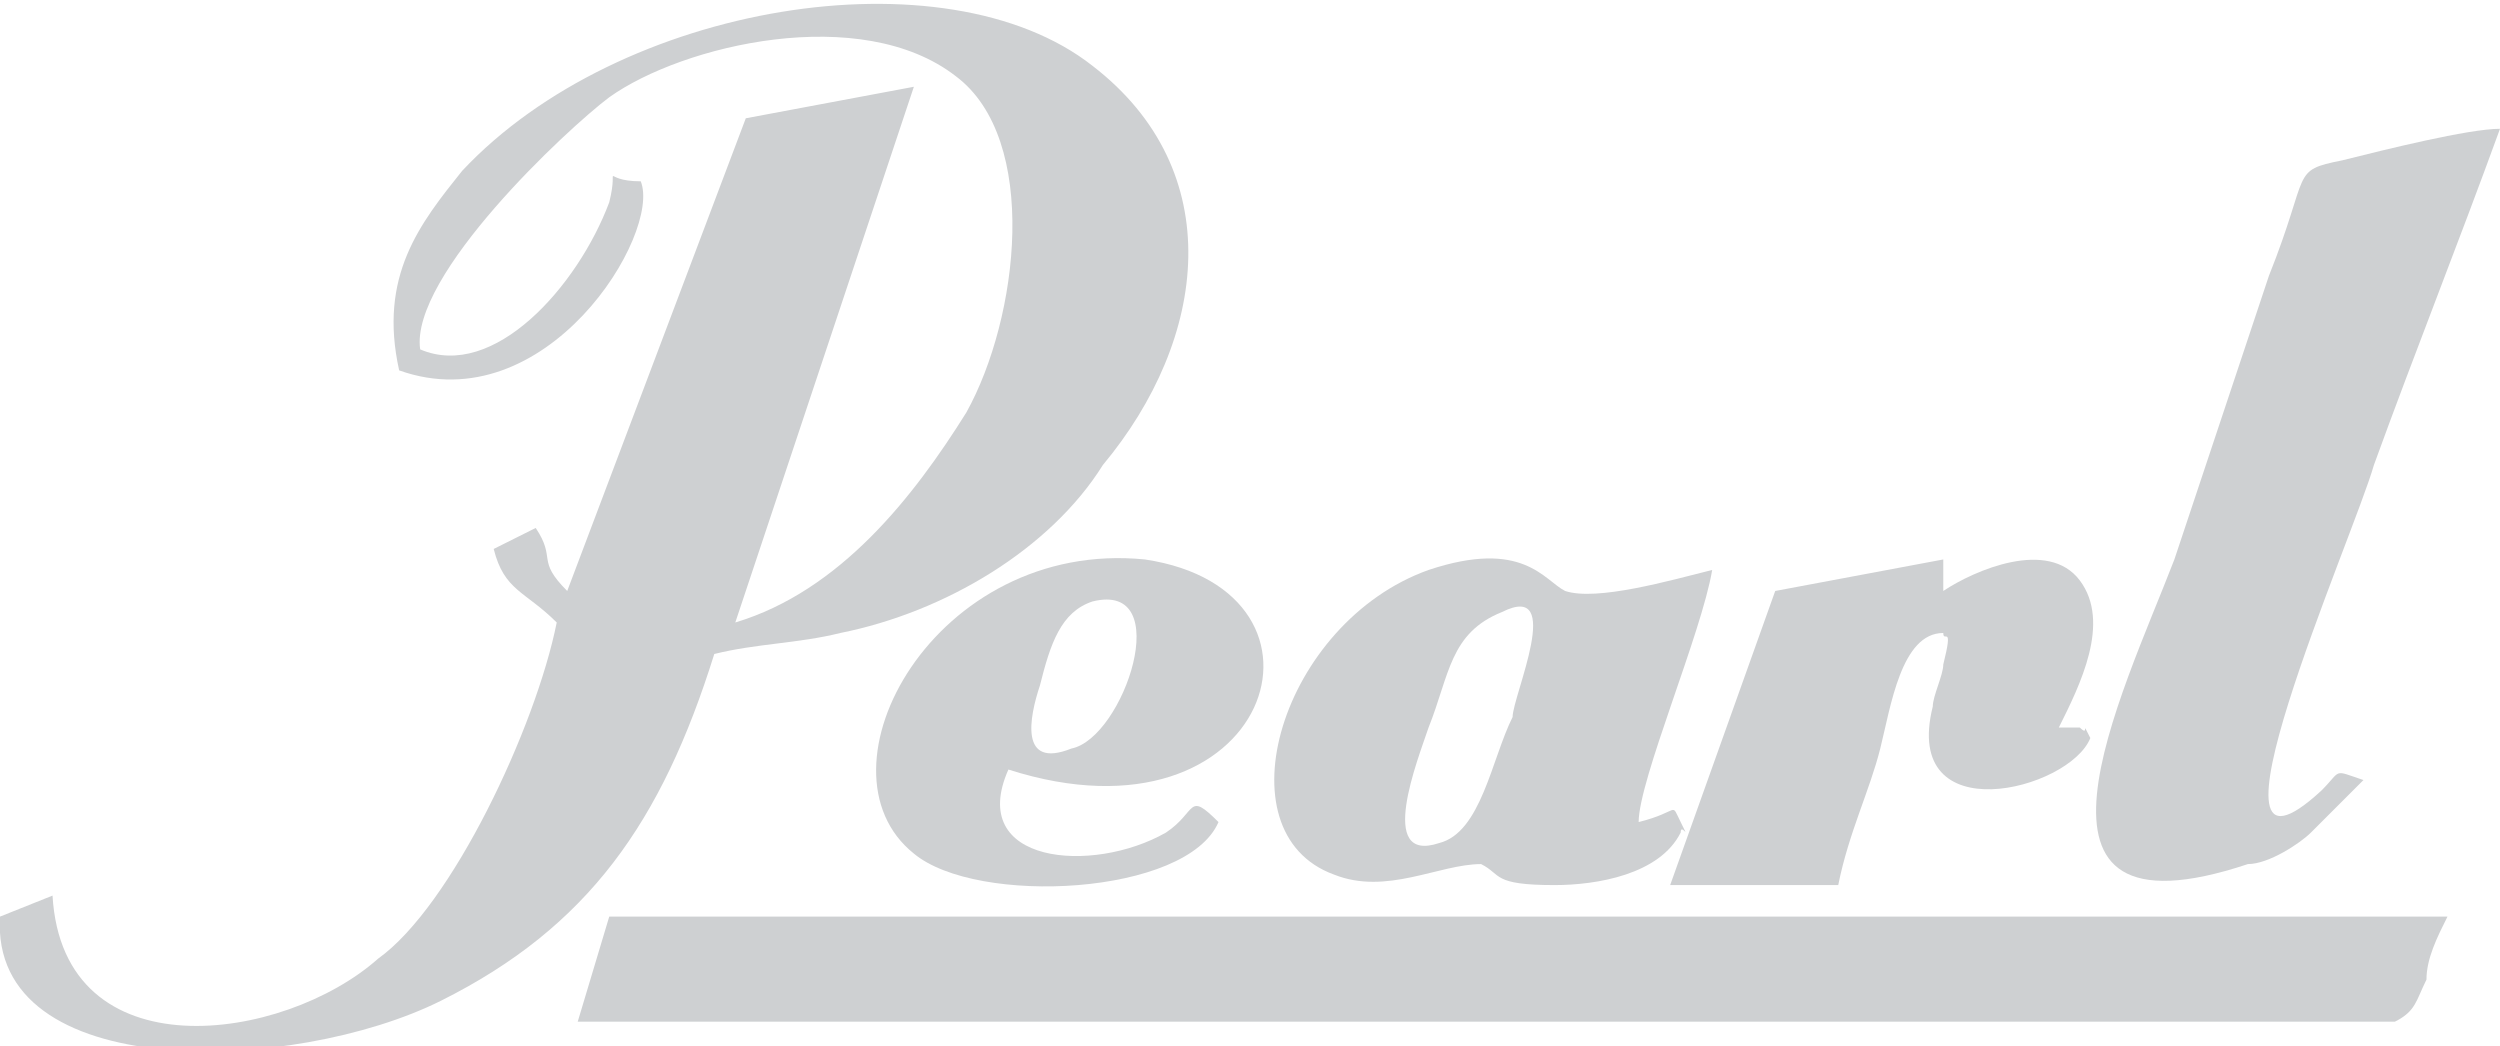
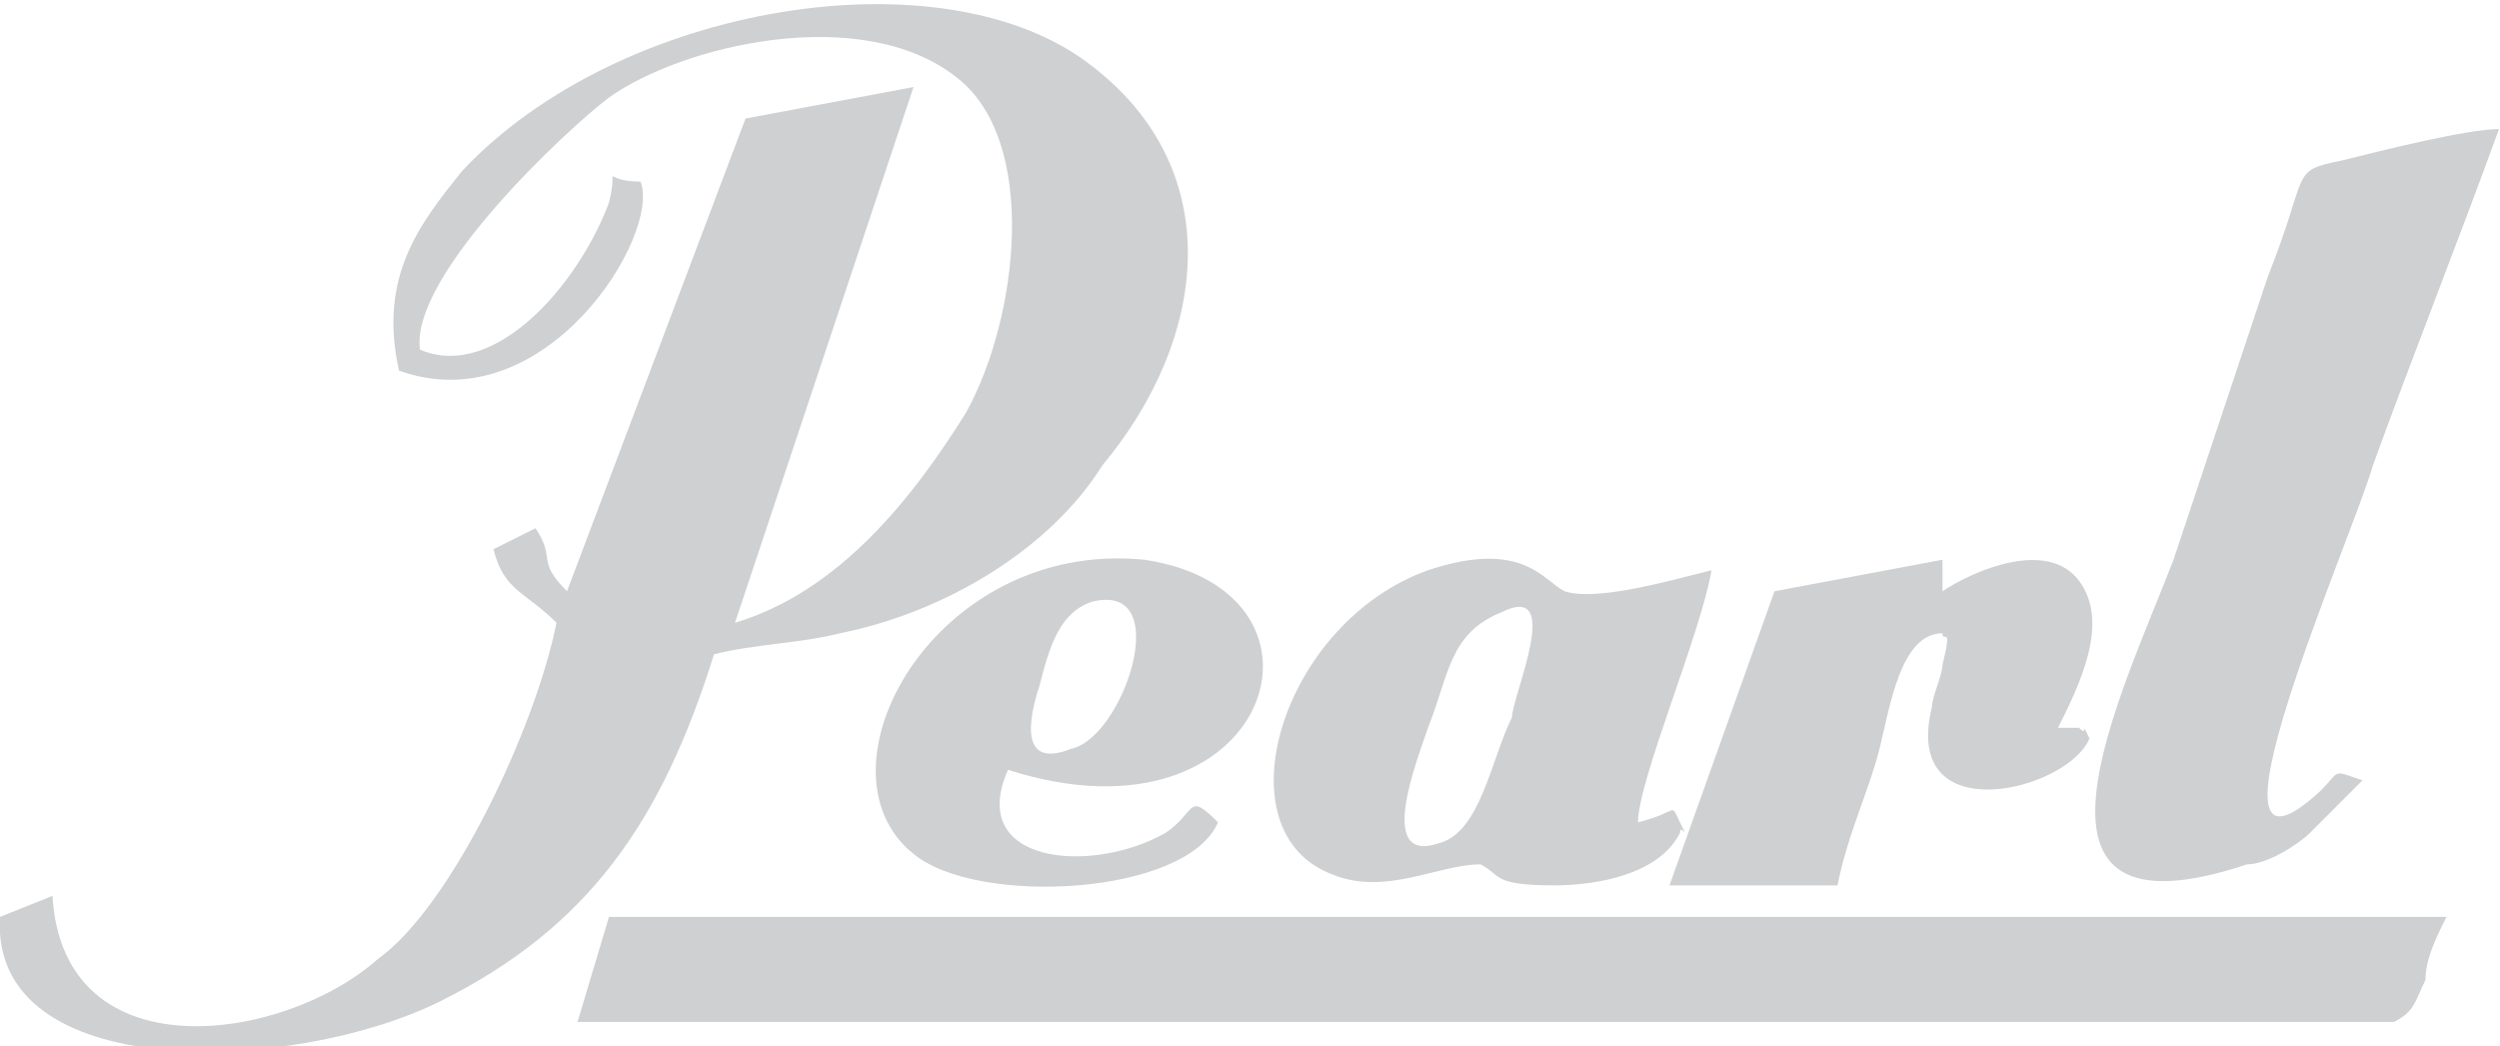
- <svg xmlns="http://www.w3.org/2000/svg" xml:space="preserve" width="0.727in" height="0.304in" version="1.1" style="shape-rendering:geometricPrecision; text-rendering:geometricPrecision; image-rendering:optimizeQuality; fill-rule:evenodd; clip-rule:evenodd" viewBox="0 0 238 99">
+ <svg xmlns="http://www.w3.org/2000/svg" width="69.774" height="29.192" version="1.1" xml:space="preserve" style="shape-rendering:geometricPrecision;text-rendering:geometricPrecision;image-rendering:optimizeQuality;fill-rule:evenodd;clip-rule:evenodd" viewBox="0 0 238 99">
  <defs>
-     <style type="text/css">
-    
-     .fil0 {fill:#CED0D2}
-    
-   </style>
+     <style type="text/css">.fil0{fill:#ced0d2}</style>
  </defs>
  <g id="Layer_x0020_1">
    <g id="_2179896167168">
-       <path class="fil0" d="M40 33c-1,-7 14,-21 18,-24 7,-5 24,-9 33,-2 8,6 6,23 1,32 -5,8 -12,17 -22,20l17 -51 -16 3 -17 45c-3,-3 -1,-3 -3,-6l-4 2c1,4 3,4 6,7 -2,10 -10,27 -17,32 -9,8 -30,11 -31,-6l-5 2c-1,16 28,15 42,8 14,-7 21,-17 26,-33 4,-1 8,-1 12,-2 10,-2 20,-8 25,-16 10,-12 12,-28 -1,-38 -14,-11 -45,-6 -60,10 -4,5 -8,10 -6,19 14,5 25,-13 23,-18 -4,0 -2,-2 -3,2 -3,8 -11,17 -18,14z" />
-       <path class="fil0" d="M55 97l173 0c2,-1 2,-2 3,-4 0,-2 1,-4 2,-6l-175 0 -3 10z" />
-       <path class="fil0" d="M225 74c-3,-1 -2,-1 -4,1 -13,12 3,-24 5,-31 4,-11 8,-21 12,-32 -3,0 -11,2 -15,3 -5,1 -3,1 -7,11 -3,9 -6,18 -9,27 -5,13 -17,37 7,29 2,0 5,-2 6,-3l5 -5z" />
-       <path class="fil0" d="M143 58c6,-3 1,8 1,10 -2,4 -3,11 -7,12 -6,2 -2,-8 -1,-11 2,-5 2,-9 7,-11zm13 20c0,-4 6,-18 7,-24 -4,1 -11,3 -14,2 -2,-1 -4,-5 -13,-2 -14,5 -20,25 -9,29 5,2 10,-1 14,-1 2,1 1,2 7,2 4,0 10,-1 12,-5 0,-1 1,1 0,-1 -1,-2 0,-1 -4,0z" />
-       <path class="fil0" d="M169 56l-10 28 16 0c1,-5 3,-9 4,-13 1,-4 2,-11 6,-11 0,1 1,-1 0,3 0,1 -1,3 -1,4 -3,12 13,8 15,3 -1,-2 0,0 -1,-1l-1 0c0,0 0,0 0,0 0,0 -1,0 -1,0 2,-4 5,-10 2,-14 -3,-4 -10,-1 -13,1l0 -3 -16 3z" />
-       <path class="fil0" d="M104 57c8,-2 3,13 -2,14 -5,2 -4,-3 -3,-6 1,-4 2,-7 5,-8zm12 21c-3,-3 -2,-1 -5,1 -7,4 -19,3 -15,-6 25,8 33,-17 13,-20 -20,-2 -32,20 -22,28 6,5 26,4 29,-3z" />
+       <path d="M40 33c-1,-7 14,-21 18,-24 7,-5 24,-9 33,-2 8,6 6,23 1,32 -5,8 -12,17 -22,20l17 -51 -16 3 -17 45c-3,-3 -1,-3 -3,-6l-4 2c1,4 3,4 6,7 -2,10 -10,27 -17,32 -9,8 -30,11 -31,-6l-5 2c-1,16 28,15 42,8 14,-7 21,-17 26,-33 4,-1 8,-1 12,-2 10,-2 20,-8 25,-16 10,-12 12,-28 -1,-38 -14,-11 -45,-6 -60,10 -4,5 -8,10 -6,19 14,5 25,-13 23,-18 -4,0 -2,-2 -3,2 -3,8 -11,17 -18,14z" class="fil0" />
+       <path d="M55 97l173 0c2,-1 2,-2 3,-4 0,-2 1,-4 2,-6l-175 0 -3 10z" class="fil0" />
+       <path d="M225 74c-3,-1 -2,-1 -4,1 -13,12 3,-24 5,-31 4,-11 8,-21 12,-32 -3,0 -11,2 -15,3 -5,1 -3,1 -7,11 -3,9 -6,18 -9,27 -5,13 -17,37 7,29 2,0 5,-2 6,-3l5 -5z" class="fil0" />
+       <path d="M143 58c6,-3 1,8 1,10 -2,4 -3,11 -7,12 -6,2 -2,-8 -1,-11 2,-5 2,-9 7,-11zm13 20c0,-4 6,-18 7,-24 -4,1 -11,3 -14,2 -2,-1 -4,-5 -13,-2 -14,5 -20,25 -9,29 5,2 10,-1 14,-1 2,1 1,2 7,2 4,0 10,-1 12,-5 0,-1 1,1 0,-1 -1,-2 0,-1 -4,0z" class="fil0" />
+       <path d="M169 56l-10 28 16 0c1,-5 3,-9 4,-13 1,-4 2,-11 6,-11 0,1 1,-1 0,3 0,1 -1,3 -1,4 -3,12 13,8 15,3 -1,-2 0,0 -1,-1l-1 0c0,0 0,0 0,0 0,0 -1,0 -1,0 2,-4 5,-10 2,-14 -3,-4 -10,-1 -13,1l0 -3 -16 3z" class="fil0" />
+       <path d="M104 57c8,-2 3,13 -2,14 -5,2 -4,-3 -3,-6 1,-4 2,-7 5,-8zm12 21c-3,-3 -2,-1 -5,1 -7,4 -19,3 -15,-6 25,8 33,-17 13,-20 -20,-2 -32,20 -22,28 6,5 26,4 29,-3z" class="fil0" />
    </g>
  </g>
</svg>
